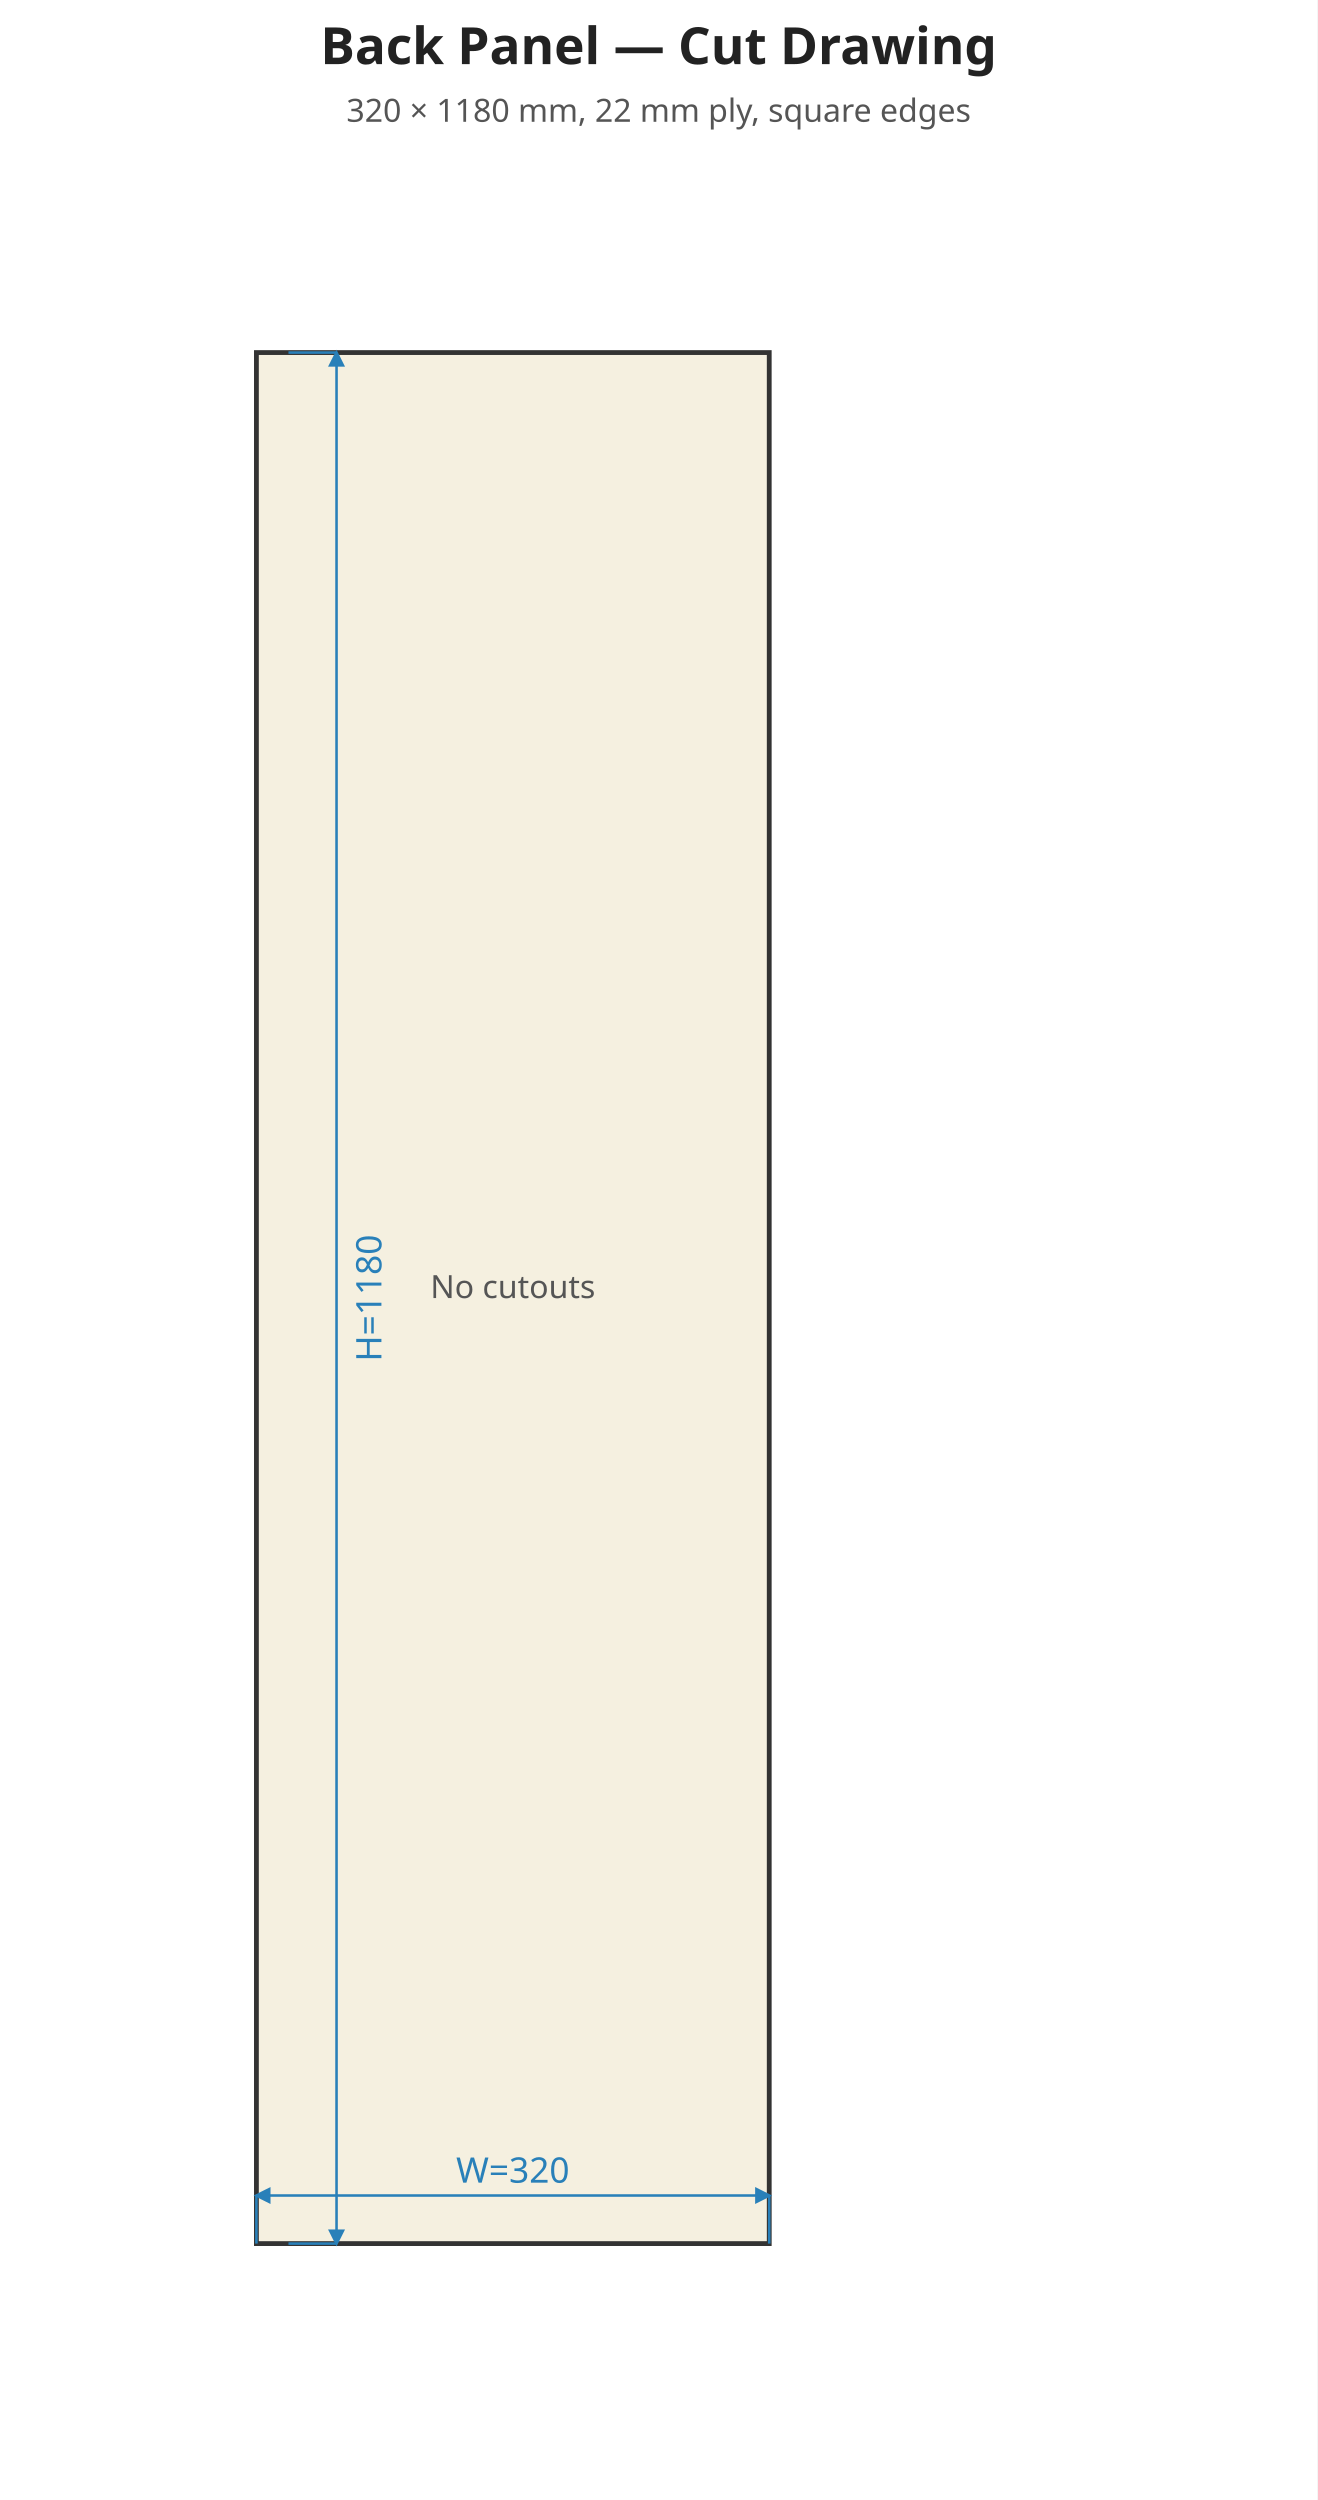
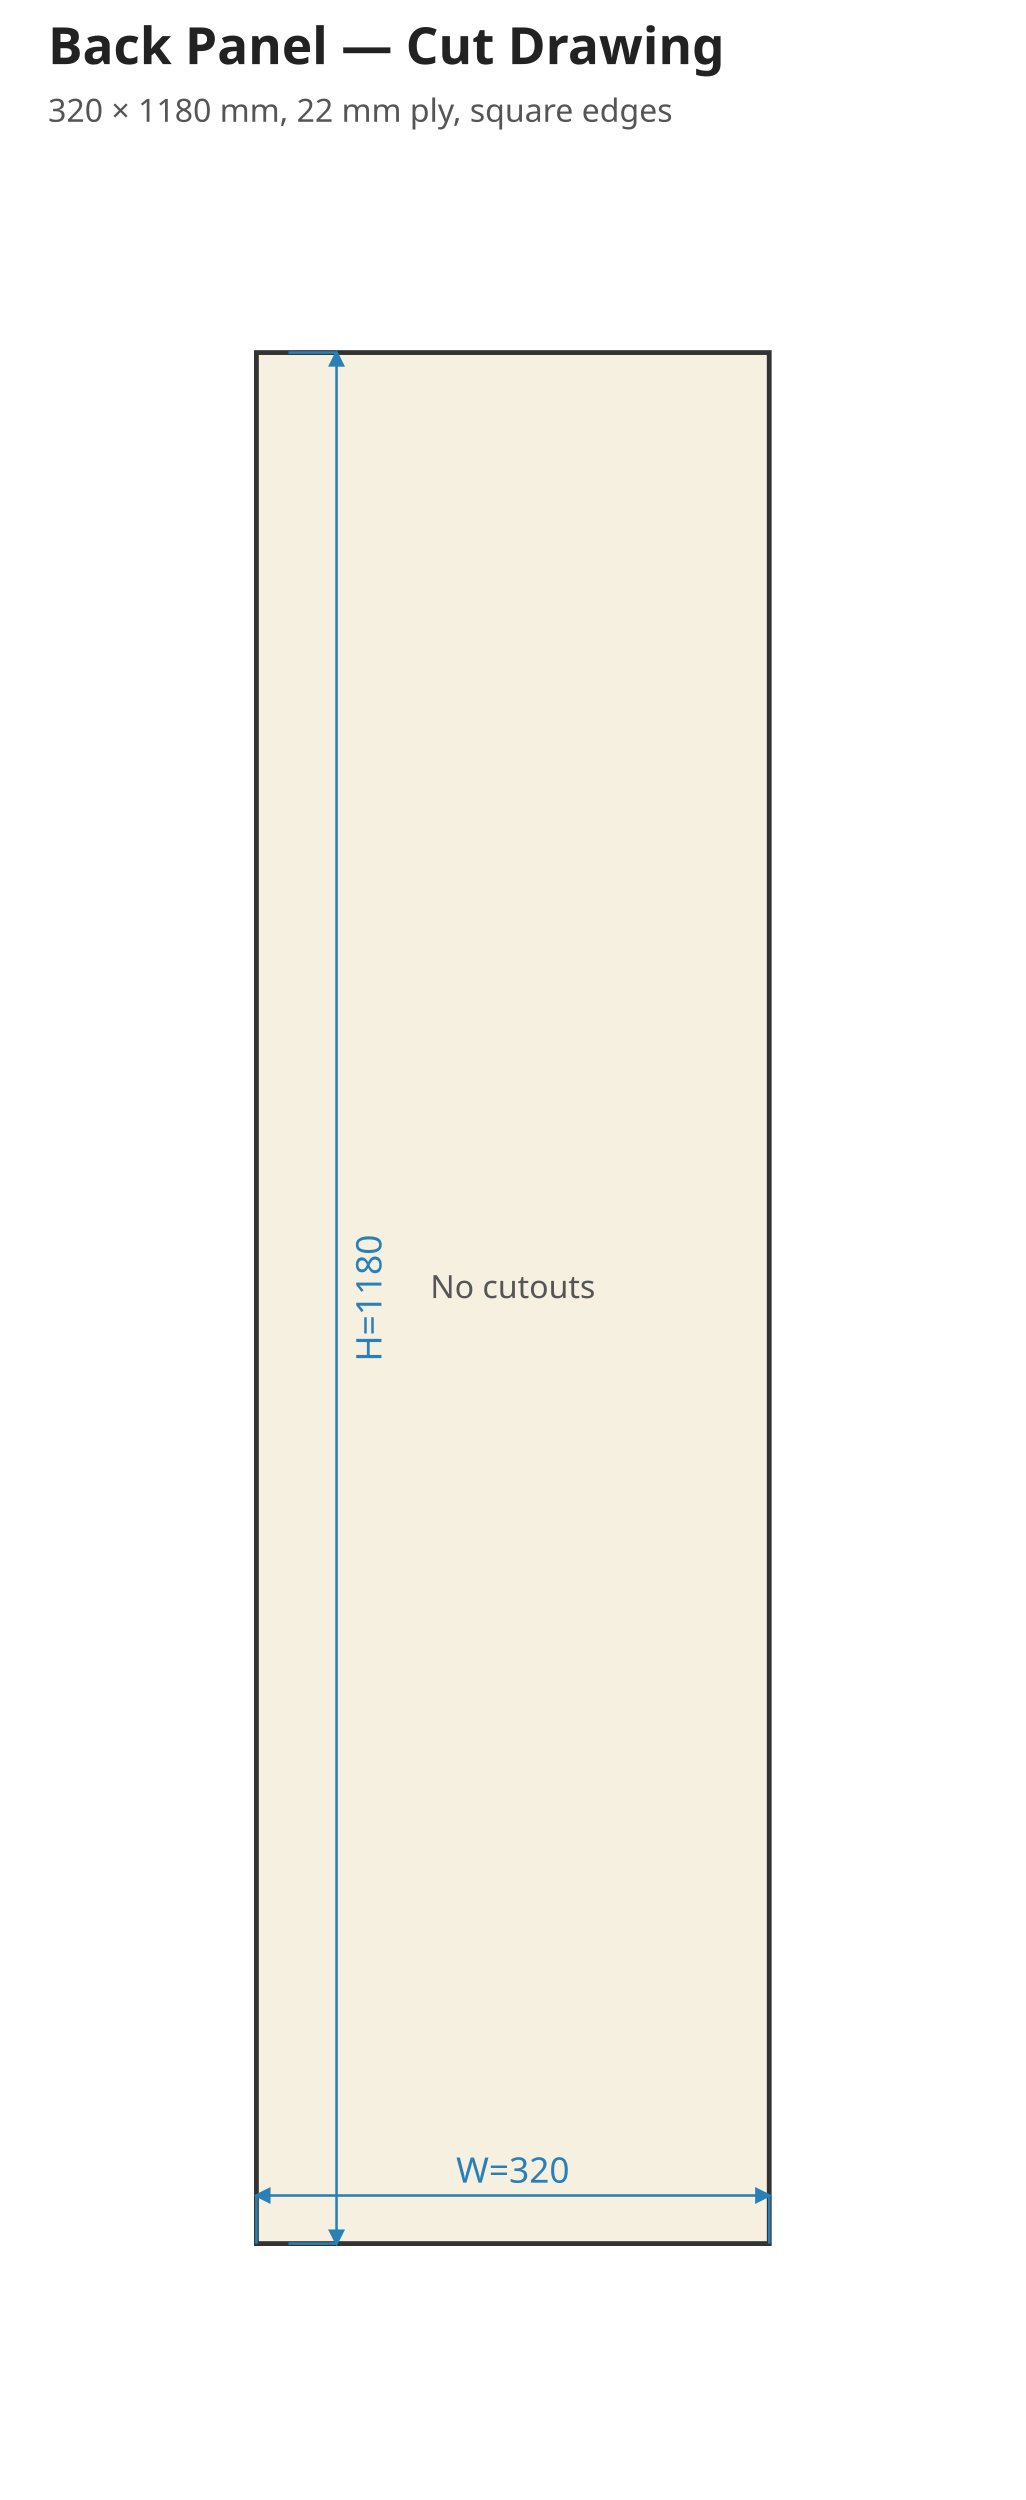
- <svg xmlns="http://www.w3.org/2000/svg" width="411" height="780" viewBox="0 0 411 780">
+ <svg xmlns="http://www.w3.org/2000/svg" width="320" height="780" viewBox="0 0 320 780">
  <style>.panel { fill: #f5f0e0; stroke: #333; stroke-width: 1.5; }
.cutout { fill: none; stroke: #c0392b; stroke-width: 1.2; stroke-dasharray: 6,3; }
.rebate { fill: #faebe0; stroke: #e67e22; stroke-width: 1.0; stroke-dasharray: 4,2; }
.pilot { fill: #333; }
.dim-line { stroke: #2980b9; stroke-width: 0.8; fill: none; }
.dim-text { fill: #2980b9; font-family: sans-serif; font-size: 11px; text-anchor: middle; }
.dim-text-v { fill: #2980b9; font-family: sans-serif; font-size: 11px; text-anchor: middle; }
.label { fill: #333; font-family: sans-serif; font-size: 12px; text-anchor: middle; font-weight: bold; }
.label-sm { fill: #555; font-family: sans-serif; font-size: 10px; text-anchor: middle; }
.label-driver { fill: #c0392b; font-family: sans-serif; font-size: 11px; text-anchor: middle; font-weight: bold; }
- .title-text { fill: #222; font-family: sans-serif; font-size: 16px; font-weight: bold; text-anchor: middle; }
- .subtitle { fill: #555; font-family: sans-serif; font-size: 10px; text-anchor: middle; }
+ .title-text { fill: #222; font-family: sans-serif; font-size: 16px; font-weight: bold; }
+ .subtitle { fill: #555; font-family: sans-serif; font-size: 10px; }
.note { fill: #555; font-family: sans-serif; font-size: 10px; }
.arrow { stroke: #2980b9; stroke-width: 0.8; fill: #2980b9; }
.center-line { stroke: #888; stroke-width: 0.5; stroke-dasharray: 8,3,2,3; }
</style>
-   <rect width="411" height="780" fill="white" />
-   <text x="205.5" y="20.0" class="title-text">Back Panel — Cut Drawing</text>
-   <text x="205.5" y="38.0" class="subtitle">320 × 1180 mm, 22 mm ply, square edges</text>
+   <rect width="320" height="780" fill="white" />
+   <text x="15.0" y="20.0" class="title-text">Back Panel — Cut Drawing</text>
+   <text x="15.0" y="38.0" class="subtitle">320 × 1180 mm, 22 mm ply, square edges</text>
  <rect x="80.0" y="110.0" width="160.0" height="590.0" class="panel" />
  <line x1="80.0" y1="700.0" x2="80.0" y2="685.0" class="dim-line" />
  <line x1="240.0" y1="700.0" x2="240.0" y2="685.0" class="dim-line" />
  <line x1="80.0" y1="685.0" x2="240.0" y2="685.0" class="dim-line" />
  <polygon points="80.0,685.0 84.0,683.0 84.0,687.0" class="arrow" />
  <polygon points="240.0,685.0 236.0,683.0 236.0,687.0" class="arrow" />
  <text x="160.0" y="681.0" class="dim-text">W=320</text>
  <line x1="90.0" y1="110.0" x2="105.0" y2="110.0" class="dim-line" />
  <line x1="90.0" y1="700.0" x2="105.0" y2="700.0" class="dim-line" />
  <line x1="105.0" y1="110.0" x2="105.0" y2="700.0" class="dim-line" />
  <polygon points="105.0,110.0 103.0,114.0 107.0,114.0" class="arrow" />
  <polygon points="105.0,700.0 103.0,696.0 107.0,696.0" class="arrow" />
  <text x="119.0" y="405.0" class="dim-text-v" transform="rotate(-90 119.0 405.0)">H=1180</text>
  <text x="160.0" y="405.0" class="label-sm">No cutouts</text>
</svg>
